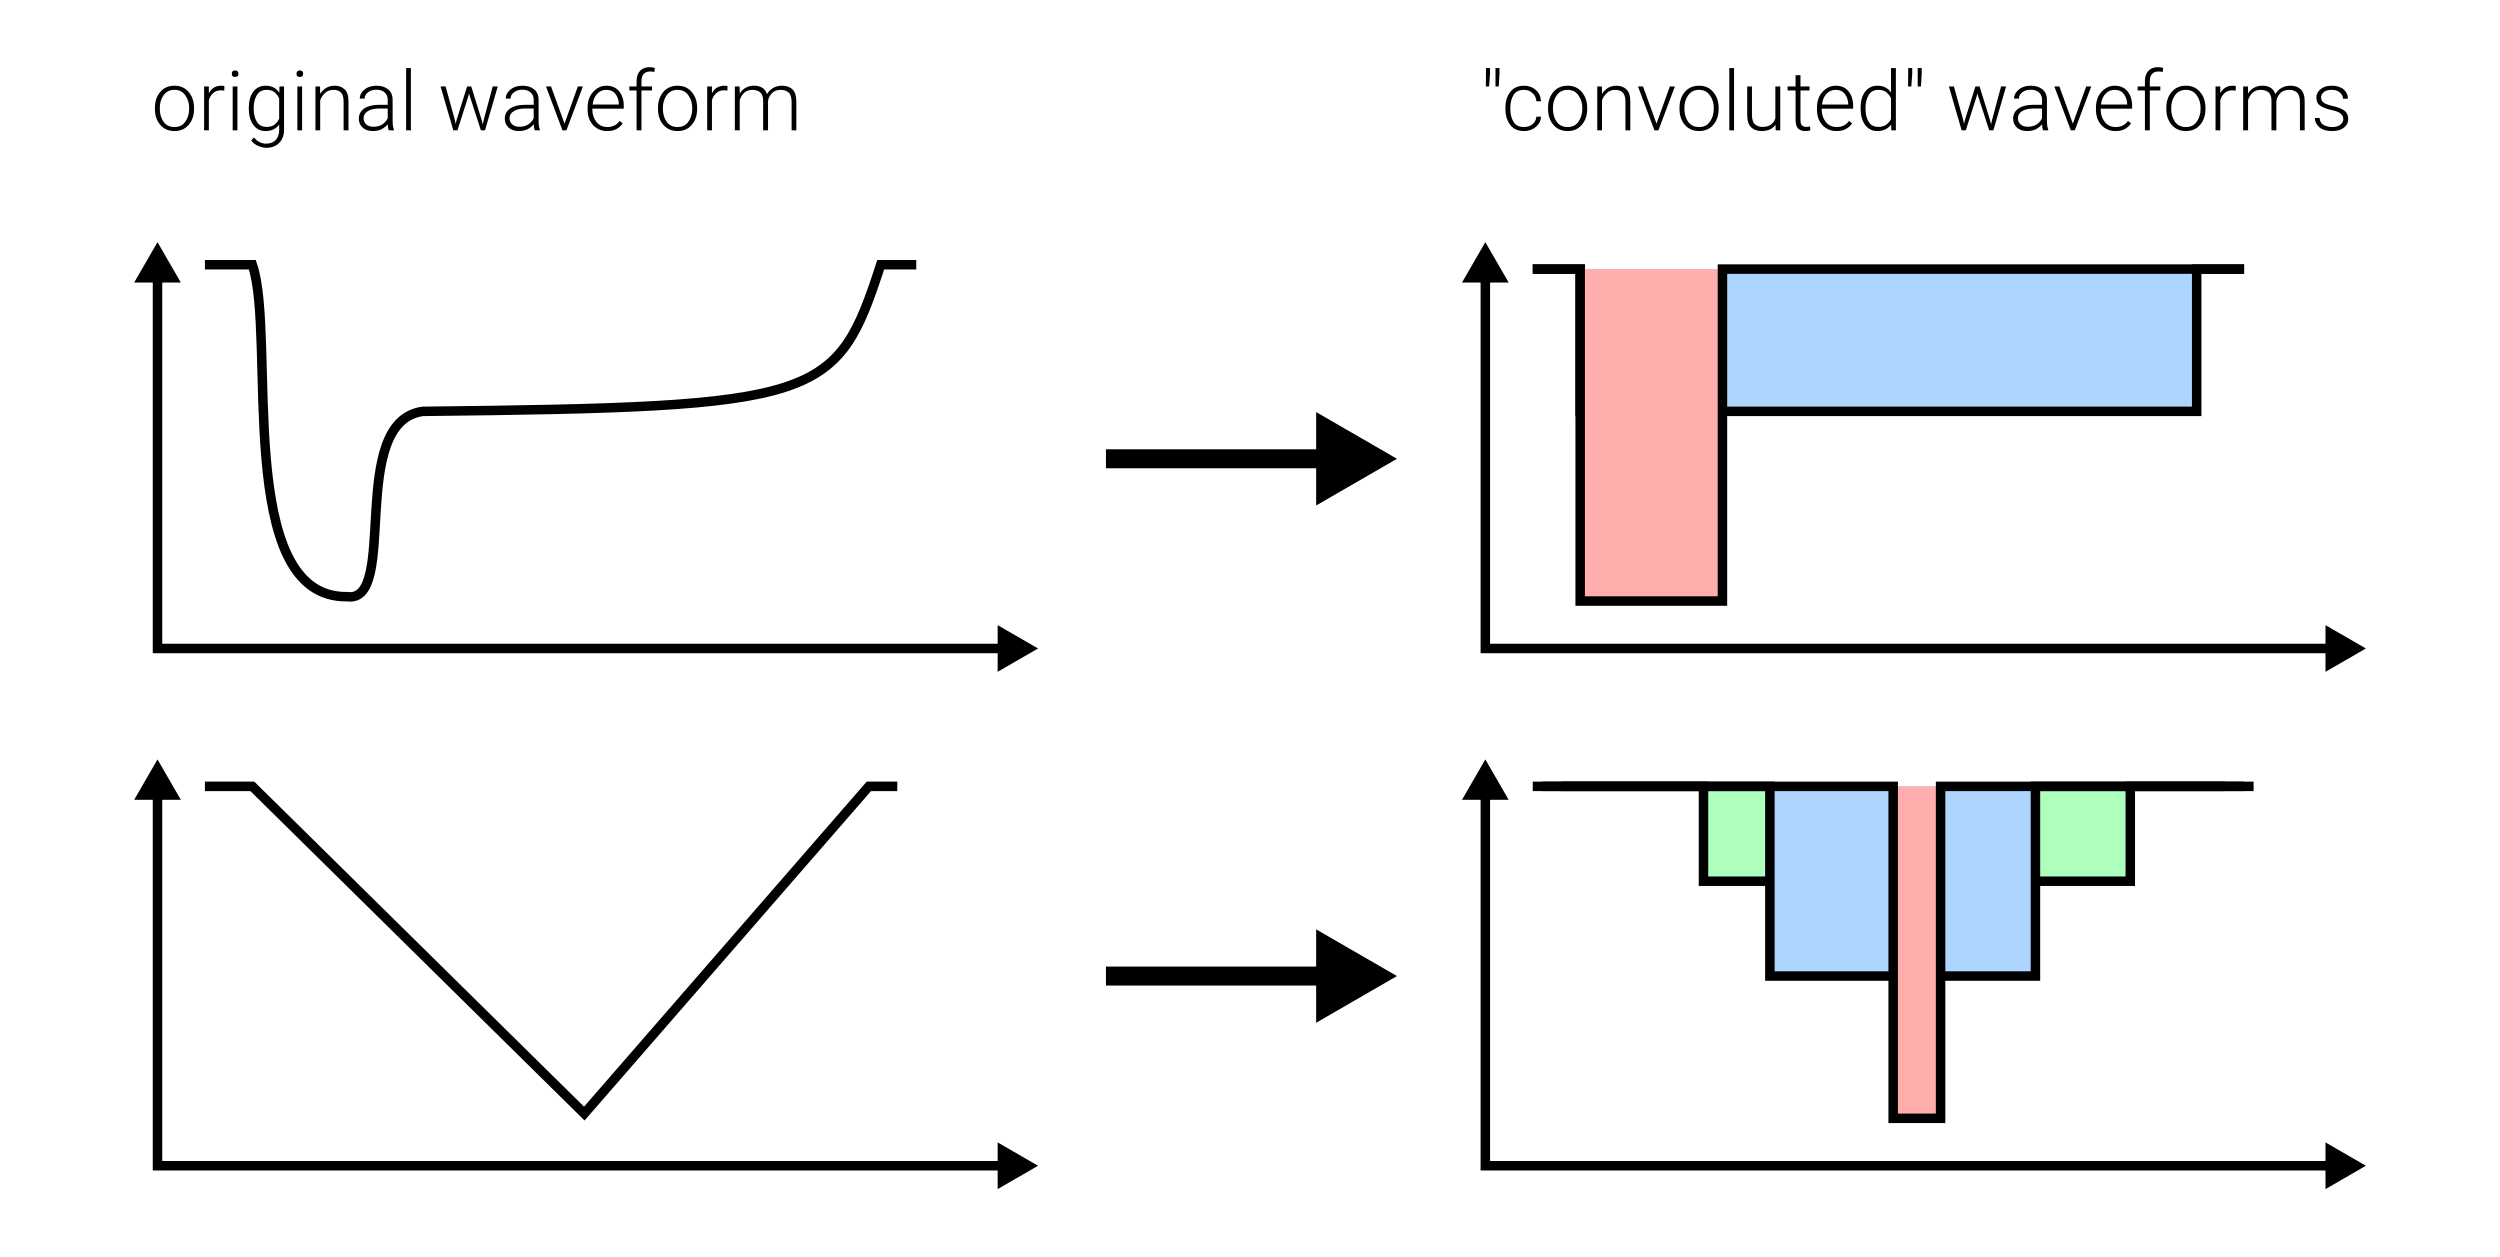
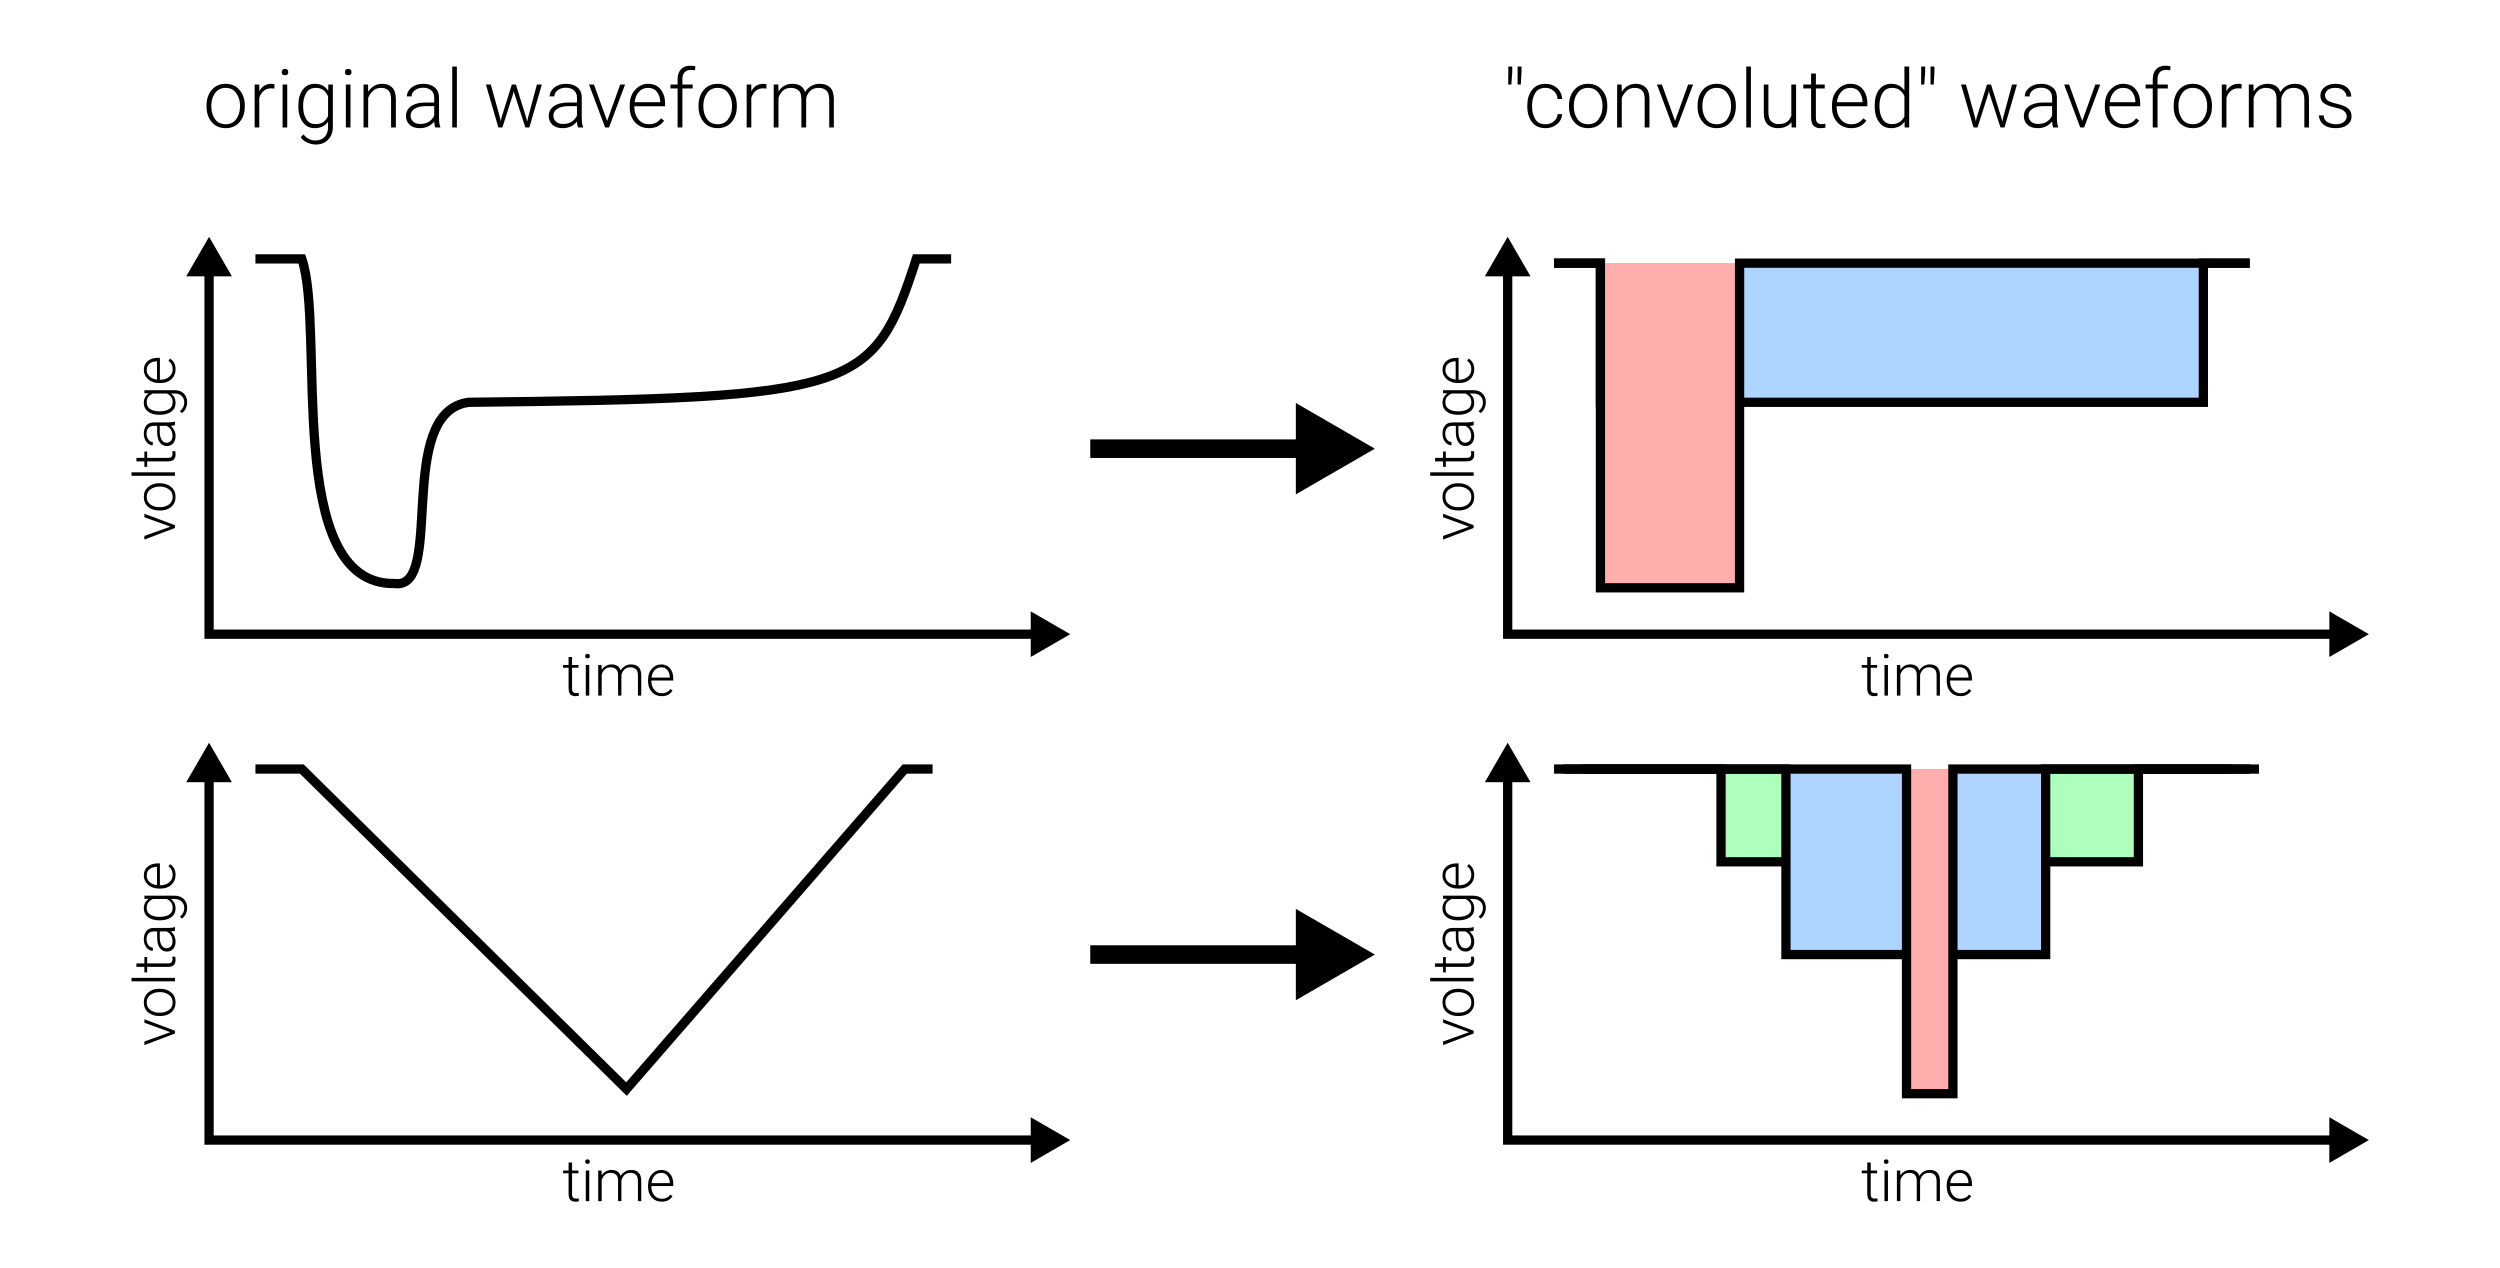
- <svg xmlns="http://www.w3.org/2000/svg" width="74.39mm" height="37.375mm" viewBox="0 0 263.587 132.43" id="svg2" version="1.1">
+ <svg xmlns="http://www.w3.org/2000/svg" width="76.065mm" height="38.562mm" viewBox="0 0 269.52 136.636" id="svg2" version="1.1">
  <defs id="defs4">
    <marker orient="auto" refY="0" refX="0" id="marker8146" style="overflow:visible">
      <path id="path8148" d="m 5.77,0 -8.65,5 0,-10 8.65,5 z" style="fill:#000000;fill-opacity:1;fill-rule:evenodd;stroke:#000000;stroke-width:1pt;stroke-opacity:1" transform="scale(0.4,0.4)" />
    </marker>
    <marker style="overflow:visible" id="marker7900" refX="0" refY="0" orient="auto">
      <path transform="scale(0.4,0.4)" style="fill:#000000;fill-opacity:1;fill-rule:evenodd;stroke:#000000;stroke-width:1pt;stroke-opacity:1" d="m 5.77,0 -8.65,5 0,-10 8.65,5 z" id="path7902" />
    </marker>
    <marker style="overflow:visible" id="marker7318" refX="0" refY="0" orient="auto">
      <path transform="scale(0.4,0.4)" style="fill:#000000;fill-opacity:1;fill-rule:evenodd;stroke:#000000;stroke-width:1pt;stroke-opacity:1" d="m 5.77,0 -8.65,5 0,-10 8.65,5 z" id="path7320" />
    </marker>
    <marker style="overflow:visible" id="marker7098" refX="0" refY="0" orient="auto">
      <path transform="scale(-0.4,-0.4)" style="fill:#000000;fill-opacity:1;fill-rule:evenodd;stroke:#000000;stroke-width:1pt;stroke-opacity:1" d="m 5.77,0 -8.65,5 0,-10 8.65,5 z" id="path7100" />
    </marker>
    <marker orient="auto" refY="0" refX="0" id="marker6750" style="overflow:visible">
      <path id="path6752" d="m 5.77,0 -8.65,5 0,-10 8.65,5 z" style="fill:#000000;fill-opacity:1;fill-rule:evenodd;stroke:#000000;stroke-width:1pt;stroke-opacity:1" transform="scale(0.4,0.4)" />
    </marker>
    <marker orient="auto" refY="0" refX="0" id="marker6542" style="overflow:visible">
      <path id="path6544" d="m 5.77,0 -8.65,5 0,-10 8.65,5 z" style="fill:#000000;fill-opacity:1;fill-rule:evenodd;stroke:#000000;stroke-width:1pt;stroke-opacity:1" transform="scale(-0.4,-0.4)" />
    </marker>
    <marker style="overflow:visible" id="marker6146" refX="0" refY="0" orient="auto">
      <path transform="scale(0.4,0.4)" style="fill:#000000;fill-opacity:1;fill-rule:evenodd;stroke:#000000;stroke-width:1pt;stroke-opacity:1" d="m 5.77,0 -8.65,5 0,-10 8.65,5 z" id="path6148" />
    </marker>
    <marker style="overflow:visible" id="marker5950" refX="0" refY="0" orient="auto">
      <path transform="scale(-0.4,-0.4)" style="fill:#000000;fill-opacity:1;fill-rule:evenodd;stroke:#000000;stroke-width:1pt;stroke-opacity:1" d="m 5.77,0 -8.65,5 0,-10 8.65,5 z" id="path5952" />
    </marker>
    <marker orient="auto" refY="0" refX="0" id="TriangleOutM" style="overflow:visible">
      <path id="path5436" d="m 5.77,0 -8.65,5 0,-10 8.65,5 z" style="fill:#000000;fill-opacity:1;fill-rule:evenodd;stroke:#000000;stroke-width:1pt;stroke-opacity:1" transform="scale(0.4,0.4)" />
    </marker>
    <marker orient="auto" refY="0" refX="0" id="marker5547" style="overflow:visible">
      <path id="path5427" d="m 5.77,0 -8.65,5 0,-10 8.65,5 z" style="fill:#000000;fill-opacity:1;fill-rule:evenodd;stroke:#000000;stroke-width:1pt;stroke-opacity:1" transform="scale(-0.4,-0.4)" />
    </marker>
    <marker style="overflow:visible" id="marker12770" refX="0" refY="0" orient="auto">
      <path transform="matrix(-0.4,0,0,-0.4,-4,0)" style="fill:#000000;fill-opacity:1;fill-rule:evenodd;stroke:#000000;stroke-width:1pt;stroke-opacity:1" d="M 0,0 5,-5 -12.5,0 5,5 0,0 Z" id="path12772" />
    </marker>
    <marker style="overflow:visible" id="marker12514" refX="0" refY="0" orient="auto">
      <path transform="matrix(0.4,0,0,0.4,4,0)" style="fill:#000000;fill-opacity:1;fill-rule:evenodd;stroke:#000000;stroke-width:1pt;stroke-opacity:1" d="M 0,0 5,-5 -12.5,0 5,5 0,0 Z" id="path12516" />
    </marker>
    <marker style="overflow:visible" id="marker10874" refX="0" refY="0" orient="auto">
      <path transform="matrix(1.1,0,0,1.1,1.1,0)" d="M 8.719,4.034 -2.207,0.016 8.719,-4.002 c -1.745,2.372 -1.735,5.617 -6e-7,8.035 z" style="fill:#000000;fill-opacity:1;fill-rule:evenodd;stroke:#000000;stroke-width:0.625;stroke-linejoin:round;stroke-opacity:1" id="path10876" />
    </marker>
    <marker orient="auto" refY="0" refX="0" id="marker10630" style="overflow:visible">
      <path id="path10632" style="fill:#000000;fill-opacity:1;fill-rule:evenodd;stroke:#000000;stroke-width:0.625;stroke-linejoin:round;stroke-opacity:1" d="M 8.719,4.034 -2.207,0.016 8.719,-4.002 c -1.745,2.372 -1.735,5.617 -6e-7,8.035 z" transform="matrix(-1.1,0,0,-1.1,-1.1,0)" />
    </marker>
    <marker style="overflow:visible" id="marker9242" refX="0" refY="0" orient="auto">
      <path transform="matrix(-1.1,0,0,-1.1,-1.1,0)" d="M 8.719,4.034 -2.207,0.016 8.719,-4.002 c -1.745,2.372 -1.735,5.617 -6e-7,8.035 z" style="fill:#000000;fill-opacity:1;fill-rule:evenodd;stroke:#000000;stroke-width:0.625;stroke-linejoin:round;stroke-opacity:1" id="path9244" />
    </marker>
    <marker style="overflow:visible" id="marker8998" refX="0" refY="0" orient="auto">
      <path transform="matrix(1.1,0,0,1.1,1.1,0)" d="M 8.719,4.034 -2.207,0.016 8.719,-4.002 c -1.745,2.372 -1.735,5.617 -6e-7,8.035 z" style="fill:#000000;fill-opacity:1;fill-rule:evenodd;stroke:#000000;stroke-width:0.625;stroke-linejoin:round;stroke-opacity:1" id="path9000" />
    </marker>
    <marker orient="auto" refY="0" refX="0" id="marker8676" style="overflow:visible">
      <path id="path8678" style="fill:#000000;fill-opacity:1;fill-rule:evenodd;stroke:#000000;stroke-width:0.625;stroke-linejoin:round;stroke-opacity:1" d="M 8.719,4.034 -2.207,0.016 8.719,-4.002 c -1.745,2.372 -1.735,5.617 -6e-7,8.035 z" transform="matrix(-1.1,0,0,-1.1,-1.1,0)" />
    </marker>
    <marker orient="auto" refY="0" refX="0" id="marker8444" style="overflow:visible">
      <path id="path8446" style="fill:#000000;fill-opacity:1;fill-rule:evenodd;stroke:#000000;stroke-width:0.625;stroke-linejoin:round;stroke-opacity:1" d="M 8.719,4.034 -2.207,0.016 8.719,-4.002 c -1.745,2.372 -1.735,5.617 -6e-7,8.035 z" transform="matrix(1.1,0,0,1.1,1.1,0)" />
    </marker>
    <marker style="overflow:visible" id="marker8170" refX="0" refY="0" orient="auto">
      <path transform="matrix(-0.4,0,0,-0.4,-4,0)" style="fill:#000000;fill-opacity:1;fill-rule:evenodd;stroke:#000000;stroke-width:1pt;stroke-opacity:1" d="M 0,0 5,-5 -12.5,0 5,5 0,0 Z" id="path8172" />
    </marker>
    <marker style="overflow:visible" id="marker7950" refX="0" refY="0" orient="auto">
      <path transform="matrix(0.4,0,0,0.4,4,0)" style="fill:#000000;fill-opacity:1;fill-rule:evenodd;stroke:#000000;stroke-width:1pt;stroke-opacity:1" d="M 0,0 5,-5 -12.5,0 5,5 0,0 Z" id="path7952" />
    </marker>
    <marker orient="auto" refY="0" refX="0" id="marker6910" style="overflow:visible">
      <path id="path6912" style="fill:#000000;fill-opacity:1;fill-rule:evenodd;stroke:#000000;stroke-width:0.625;stroke-linejoin:round;stroke-opacity:1" d="M 8.719,4.034 -2.207,0.016 8.719,-4.002 c -1.745,2.372 -1.735,5.617 -6e-7,8.035 z" transform="matrix(-1.1,0,0,-1.1,-1.1,0)" />
    </marker>
    <marker orient="auto" refY="0" refX="0" id="marker5570" style="overflow:visible">
      <path id="path5572" style="fill:#000000;fill-opacity:1;fill-rule:evenodd;stroke:#000000;stroke-width:0.625;stroke-linejoin:round;stroke-opacity:1" d="M 8.719,4.034 -2.207,0.016 8.719,-4.002 c -1.745,2.372 -1.735,5.617 -6e-7,8.035 z" transform="matrix(-1.1,0,0,-1.1,-1.1,0)" />
    </marker>
    <marker orient="auto" refY="0" refX="0" id="marker5404" style="overflow:visible">
      <path id="path5406" style="fill:#000000;fill-opacity:1;fill-rule:evenodd;stroke:#000000;stroke-width:0.625;stroke-linejoin:round;stroke-opacity:1" d="M 8.719,4.034 -2.207,0.016 8.719,-4.002 c -1.745,2.372 -1.735,5.617 -6e-7,8.035 z" transform="matrix(1.1,0,0,1.1,1.1,0)" />
    </marker>
    <marker style="overflow:visible" id="marker4371" refX="0" refY="0" orient="auto">
      <path transform="matrix(0.3,0,0,0.3,-0.69,0)" d="M 8.719,4.034 -2.207,0.016 8.719,-4.002 c -1.745,2.372 -1.735,5.617 -6e-7,8.035 z" style="fill:#000000;fill-opacity:1;fill-rule:evenodd;stroke:#000000;stroke-width:0.625;stroke-linejoin:round;stroke-opacity:1" id="path4373" />
    </marker>
    <marker style="overflow:visible" id="marker6791" refX="0" refY="0" orient="auto">
      <path transform="matrix(-0.3,0,0,-0.3,0.69,0)" d="M 8.719,4.034 -2.207,0.016 8.719,-4.002 c -1.745,2.372 -1.735,5.617 -6e-7,8.035 z" style="fill:#000000;fill-opacity:1;fill-rule:evenodd;stroke:#000000;stroke-width:0.625;stroke-linejoin:round;stroke-opacity:1" id="path6793" />
    </marker>
    <marker orient="auto" refY="0" refX="0" id="Arrow1Send" style="overflow:visible">
      <path id="path4980" d="M 0,0 5,-5 -12.5,0 5,5 0,0 Z" style="fill:#000000;fill-opacity:1;fill-rule:evenodd;stroke:#000000;stroke-width:1pt;stroke-opacity:1" transform="matrix(-0.2,0,0,-0.2,-1.2,0)" />
    </marker>
    <marker orient="auto" refY="0" refX="0" id="marker5221" style="overflow:visible">
      <path id="path4974" d="M 0,0 5,-5 -12.5,0 5,5 0,0 Z" style="fill:#000000;fill-opacity:1;fill-rule:evenodd;stroke:#000000;stroke-width:1pt;stroke-opacity:1" transform="matrix(-0.4,0,0,-0.4,-4,0)" />
    </marker>
    <marker style="overflow:visible" id="marker4855" refX="0" refY="0" orient="auto">
      <path transform="scale(0.4,0.4)" style="fill:#000000;fill-opacity:1;fill-rule:evenodd;stroke:#000000;stroke-width:1pt;stroke-opacity:1" d="m 5.77,0 -8.65,5 0,-10 8.65,5 z" id="path4857" />
    </marker>
    <marker style="overflow:visible" id="marker4743" refX="0" refY="0" orient="auto">
      <path transform="scale(0.4,0.4)" style="fill:#000000;fill-opacity:1;fill-rule:evenodd;stroke:#000000;stroke-width:1pt;stroke-opacity:1" d="m 5.77,0 -8.65,5 0,-10 8.65,5 z" id="path4745" />
    </marker>
    <marker orient="auto" refY="0" refX="0" id="TriangleInM" style="overflow:visible">
      <path id="path4435" d="m 5.77,0 -8.65,5 0,-10 8.65,5 z" style="fill:#000000;fill-opacity:1;fill-rule:evenodd;stroke:#000000;stroke-width:1pt;stroke-opacity:1" transform="scale(-0.4,-0.4)" />
    </marker>
    <marker orient="auto" refY="0" refX="0" id="TriangleOutS" style="overflow:visible">
      <path id="path4447" d="m 5.77,0 -8.65,5 0,-10 8.65,5 z" style="fill:#000000;fill-opacity:1;fill-rule:evenodd;stroke:#000000;stroke-width:1pt;stroke-opacity:1" transform="scale(0.2,0.2)" />
    </marker>
    <marker orient="auto" refY="0" refX="0" id="Arrow2Mend" style="overflow:visible">
      <path id="path4326" style="fill:#000000;fill-opacity:1;fill-rule:evenodd;stroke:#000000;stroke-width:0.625;stroke-linejoin:round;stroke-opacity:1" d="M 8.719,4.034 -2.207,0.016 8.719,-4.002 c -1.745,2.372 -1.735,5.617 -6e-7,8.035 z" transform="scale(-0.6,-0.6)" />
    </marker>
    <marker orient="auto" refY="0" refX="0" id="DotS" style="overflow:visible">
      <path id="path4293" d="m -2.5,-1 c 0,2.76 -2.24,5 -5,5 -2.76,0 -5,-2.24 -5,-5 0,-2.76 2.24,-5 5,-5 2.76,0 5,2.24 5,5 z" style="fill:#000000;fill-opacity:1;fill-rule:evenodd;stroke:#000000;stroke-width:1pt;stroke-opacity:1" transform="matrix(0.2,0,0,0.2,1.48,0.2)" />
    </marker>
    <marker style="overflow:visible" id="marker4688" refX="0" refY="0" orient="auto">
      <path transform="matrix(0.4,0,0,0.4,2.96,0.4)" style="fill:#000000;fill-opacity:1;fill-rule:evenodd;stroke:#000000;stroke-width:1pt;stroke-opacity:1" d="m -2.5,-1 c 0,2.76 -2.24,5 -5,5 -2.76,0 -5,-2.24 -5,-5 0,-2.76 2.24,-5 5,-5 2.76,0 5,2.24 5,5 z" id="path4690" />
    </marker>
    <marker orient="auto" refY="0" refX="0" id="DotL" style="overflow:visible">
      <path id="path4287" d="m -2.5,-1 c 0,2.76 -2.24,5 -5,5 -2.76,0 -5,-2.24 -5,-5 0,-2.76 2.24,-5 5,-5 2.76,0 5,2.24 5,5 z" style="fill:#000000;fill-opacity:1;fill-rule:evenodd;stroke:#000000;stroke-width:1pt;stroke-opacity:1" transform="matrix(0.8,0,0,0.8,5.92,0.8)" />
    </marker>
    <marker orient="auto" refY="0" refX="0" id="marker8028" style="overflow:visible">
      <path id="path8030" d="M 0,0 5,-5 -12.5,0 5,5 0,0 Z" style="fill:#000000;fill-opacity:1;fill-rule:evenodd;stroke:#000000;stroke-width:1pt;stroke-opacity:1" transform="matrix(-0.4,0,0,-0.4,-4,0)" />
    </marker>
    <marker orient="auto" refY="0" refX="0" id="marker7212" style="overflow:visible">
      <path id="path7214" d="M 0,0 5,-5 -12.5,0 5,5 0,0 Z" style="fill:#000000;fill-opacity:1;fill-rule:evenodd;stroke:#000000;stroke-width:1pt;stroke-opacity:1" transform="matrix(-0.4,0,0,-0.4,-4,0)" />
    </marker>
    <marker orient="auto" refY="0" refX="0" id="Arrow2Send" style="overflow:visible">
      <path id="path5866" style="fill:#000000;fill-opacity:1;fill-rule:evenodd;stroke:#000000;stroke-width:0.625;stroke-linejoin:round;stroke-opacity:1" d="M 8.719,4.034 -2.207,0.016 8.719,-4.002 c -1.745,2.372 -1.735,5.617 -6e-7,8.035 z" transform="matrix(-0.3,0,0,-0.3,0.69,0)" />
    </marker>
  </defs>
-   <g id="layer1" transform="translate(-719.6318,-154.597)">
+   <g id="layer1" transform="translate(-713.6988,-154.597)">
    <text xml:space="preserve" style="font-style:normal;font-variant:normal;font-weight:300;font-stretch:normal;font-size:8.75px;line-height:125%;font-family:Roboto;-inkscape-font-specification:'Roboto Light';letter-spacing:0px;word-spacing:0px;fill:#000000;fill-opacity:1;stroke:none;stroke-width:1px;stroke-linecap:butt;stroke-linejoin:miter;stroke-opacity:1" x="735.576" y="168.336" id="text5038">
      <tspan id="tspan5040" x="735.576" y="168.336" style="font-style:normal;font-variant:normal;font-weight:300;font-stretch:normal;font-size:8.75px;font-family:Roboto;-inkscape-font-specification:'Roboto Light'">original waveform</tspan>
    </text>
    <path id="path7914" d="m 741.238,237.507 5,0 35,34.5 30,-34.5 3,0" style="fill:none;fill-rule:evenodd;stroke:#000000;stroke-width:1px;stroke-linecap:butt;stroke-linejoin:miter;stroke-opacity:1" />
    <path style="fill:#adffbb;fill-opacity:1;fill-rule:evenodd;stroke:#000000;stroke-width:1px;stroke-linecap:butt;stroke-linejoin:miter;stroke-opacity:1" d="m 884.238,237.507 15,0 0,10 45,0 0,-10 10,0" id="path5273" />
    <path style="fill:#add5ff;fill-opacity:1;fill-rule:evenodd;stroke:#000000;stroke-width:1px;stroke-linecap:butt;stroke-linejoin:miter;stroke-opacity:1" d="m 881.238,237.507 25,0 0,20 28,0 0,-20 22,0" id="path5275" />
    <path style="fill:#ffadad;fill-opacity:1;fill-rule:evenodd;stroke:#000000;stroke-width:1px;stroke-linecap:butt;stroke-linejoin:miter;stroke-opacity:1" d="m 882.238,237.507 37,0 0,35 5,0 0,-35 33,0" id="path5277" />
    <path style="fill:none;fill-rule:evenodd;stroke:#000000;stroke-width:1px;stroke-linecap:butt;stroke-linejoin:miter;stroke-opacity:1;marker-start:url(#marker5547);marker-end:url(#TriangleOutM)" d="m 736.238,237.507 0,40 90,0" id="path5285" />
    <path id="path7096" d="m 876.238,237.507 0,40 90,0" style="fill:none;fill-rule:evenodd;stroke:#000000;stroke-width:1px;stroke-linecap:butt;stroke-linejoin:miter;stroke-opacity:1;marker-start:url(#marker7098);marker-end:url(#marker7318)" />
-     <path style="fill:none;fill-rule:evenodd;stroke:#000000;stroke-width:2;stroke-linecap:butt;stroke-linejoin:miter;stroke-miterlimit:4;stroke-dasharray:none;stroke-opacity:1;marker-end:url(#marker7900)" d="m 836.238,257.507 25,0" id="path7892" />
+     <path style="fill:none;fill-rule:evenodd;stroke:#000000;stroke-width:2;stroke-linecap:butt;stroke-linejoin:miter;stroke-miterlimit:4;stroke-dasharray:none;stroke-opacity:1;marker-end:url(#marker7900)" d="m 831.238,257.507 25,0" id="path7892" />
    <path id="path5281" d="m 881.238,182.968 5,0 0,15 65,0 0,-15 5,0" style="fill:#add5ff;fill-opacity:1;fill-rule:evenodd;stroke:#000000;stroke-width:1px;stroke-linecap:butt;stroke-linejoin:miter;stroke-opacity:1" />
    <path id="path5283" d="m 881.238,182.968 5,0 0,35 7.5,0 7.5,0 0,-35 55,0" style="fill:#ffadad;fill-opacity:1;fill-rule:evenodd;stroke:#000000;stroke-width:1px;stroke-linecap:butt;stroke-linejoin:miter;stroke-opacity:1" />
    <path style="fill:none;fill-rule:evenodd;stroke:#000000;stroke-width:1px;stroke-linecap:butt;stroke-linejoin:miter;stroke-opacity:1" d="m 741.238,182.507 5,0 c 2.583,7.509 -2.06,35.174 10,35 5.5,0.75 -0.055,-18.443 7.978,-19.539 42.022,-0.461 43.636,-1.161 48.272,-15.461 l 3.75,0" id="path5005" />
    <path id="path5948" d="m 736.238,182.968 0,40 90,0" style="fill:none;fill-rule:evenodd;stroke:#000000;stroke-width:1px;stroke-linecap:butt;stroke-linejoin:miter;stroke-opacity:1;marker-start:url(#marker5950);marker-end:url(#marker6146)" />
    <path style="fill:none;fill-rule:evenodd;stroke:#000000;stroke-width:1px;stroke-linecap:butt;stroke-linejoin:miter;stroke-opacity:1;marker-start:url(#marker6542);marker-end:url(#marker6750)" d="m 876.238,182.968 0,40 90,0" id="path6540" />
-     <path id="path8144" d="m 836.238,202.968 25,0" style="fill:none;fill-rule:evenodd;stroke:#000000;stroke-width:2;stroke-linecap:butt;stroke-linejoin:miter;stroke-miterlimit:4;stroke-dasharray:none;stroke-opacity:1;marker-end:url(#marker8146)" />
+     <path id="path8144" d="m 831.238,202.968 25,0" style="fill:none;fill-rule:evenodd;stroke:#000000;stroke-width:2;stroke-linecap:butt;stroke-linejoin:miter;stroke-miterlimit:4;stroke-dasharray:none;stroke-opacity:1;marker-end:url(#marker8146)" />
    <text id="text8498" y="168.336" x="875.684" style="font-style:normal;font-variant:normal;font-weight:300;font-stretch:normal;font-size:8.75px;line-height:125%;font-family:Roboto;-inkscape-font-specification:'Roboto Light';letter-spacing:0px;word-spacing:0px;fill:#000000;fill-opacity:1;stroke:none;stroke-width:1px;stroke-linecap:butt;stroke-linejoin:miter;stroke-opacity:1" xml:space="preserve">
      <tspan style="font-style:normal;font-variant:normal;font-weight:300;font-stretch:normal;font-size:8.75px;font-family:Roboto;-inkscape-font-specification:'Roboto Light'" y="168.336" x="875.684" id="tspan8500">"convoluted" waveforms</tspan>
    </text>
+     <text id="text4455" y="229.586" x="774.326" style="font-style:normal;font-variant:normal;font-weight:300;font-stretch:normal;font-size:6.25px;line-height:125%;font-family:Roboto;-inkscape-font-specification:'Roboto Light';letter-spacing:0px;word-spacing:0px;fill:#000000;fill-opacity:1;stroke:none;stroke-width:1px;stroke-linecap:butt;stroke-linejoin:miter;stroke-opacity:1" xml:space="preserve">
+       <tspan style="font-style:normal;font-variant:normal;font-weight:300;font-stretch:normal;font-size:6.25px;font-family:Roboto;-inkscape-font-specification:'Roboto Light'" y="229.586" x="774.326" id="tspan4457">time</tspan>
+     </text>
+     <text xml:space="preserve" style="font-style:normal;font-variant:normal;font-weight:300;font-stretch:normal;font-size:6.25px;line-height:125%;font-family:Roboto;-inkscape-font-specification:'Roboto Light';letter-spacing:0px;word-spacing:0px;fill:#000000;fill-opacity:1;stroke:none;stroke-width:1px;stroke-linecap:butt;stroke-linejoin:miter;stroke-opacity:1" x="-212.876" y="732.56" id="text4459" transform="matrix(0,-1,1,0,0,0)">
+       <tspan id="tspan4461" x="-212.876" y="732.56" style="font-style:normal;font-variant:normal;font-weight:300;font-stretch:normal;font-size:6.25px;font-family:Roboto;-inkscape-font-specification:'Roboto Light'">voltage</tspan>
+     </text>
+     <text xml:space="preserve" style="font-style:normal;font-variant:normal;font-weight:300;font-stretch:normal;font-size:6.25px;line-height:125%;font-family:Roboto;-inkscape-font-specification:'Roboto Light';letter-spacing:0px;word-spacing:0px;fill:#000000;fill-opacity:1;stroke:none;stroke-width:1px;stroke-linecap:butt;stroke-linejoin:miter;stroke-opacity:1" x="774.326" y="284.086" id="text4463">
+       <tspan id="tspan4465" x="774.326" y="284.086" style="font-style:normal;font-variant:normal;font-weight:300;font-stretch:normal;font-size:6.25px;font-family:Roboto;-inkscape-font-specification:'Roboto Light'">time</tspan>
+     </text>
+     <text transform="matrix(0,-1,1,0,0,0)" id="text4467" y="732.56" x="-267.376" style="font-style:normal;font-variant:normal;font-weight:300;font-stretch:normal;font-size:6.25px;line-height:125%;font-family:Roboto;-inkscape-font-specification:'Roboto Light';letter-spacing:0px;word-spacing:0px;fill:#000000;fill-opacity:1;stroke:none;stroke-width:1px;stroke-linecap:butt;stroke-linejoin:miter;stroke-opacity:1" xml:space="preserve">
+       <tspan style="font-style:normal;font-variant:normal;font-weight:300;font-stretch:normal;font-size:6.25px;font-family:Roboto;-inkscape-font-specification:'Roboto Light'" y="732.56" x="-267.376" id="tspan4469">voltage</tspan>
+     </text>
+     <text xml:space="preserve" style="font-style:normal;font-variant:normal;font-weight:300;font-stretch:normal;font-size:6.25px;line-height:125%;font-family:Roboto;-inkscape-font-specification:'Roboto Light';letter-spacing:0px;word-spacing:0px;fill:#000000;fill-opacity:1;stroke:none;stroke-width:1px;stroke-linecap:butt;stroke-linejoin:miter;stroke-opacity:1" x="914.333" y="229.586" id="text4471">
+       <tspan id="tspan4473" x="914.333" y="229.586" style="font-style:normal;font-variant:normal;font-weight:300;font-stretch:normal;font-size:6.25px;font-family:Roboto;-inkscape-font-specification:'Roboto Light'">time</tspan>
+     </text>
+     <text transform="matrix(0,-1,1,0,0,0)" id="text4475" y="872.567" x="-212.876" style="font-style:normal;font-variant:normal;font-weight:300;font-stretch:normal;font-size:6.25px;line-height:125%;font-family:Roboto;-inkscape-font-specification:'Roboto Light';letter-spacing:0px;word-spacing:0px;fill:#000000;fill-opacity:1;stroke:none;stroke-width:1px;stroke-linecap:butt;stroke-linejoin:miter;stroke-opacity:1" xml:space="preserve">
+       <tspan style="font-style:normal;font-variant:normal;font-weight:300;font-stretch:normal;font-size:6.25px;font-family:Roboto;-inkscape-font-specification:'Roboto Light'" y="872.567" x="-212.876" id="tspan4477">voltage</tspan>
+     </text>
+     <text id="text4479" y="284.086" x="914.333" style="font-style:normal;font-variant:normal;font-weight:300;font-stretch:normal;font-size:6.25px;line-height:125%;font-family:Roboto;-inkscape-font-specification:'Roboto Light';letter-spacing:0px;word-spacing:0px;fill:#000000;fill-opacity:1;stroke:none;stroke-width:1px;stroke-linecap:butt;stroke-linejoin:miter;stroke-opacity:1" xml:space="preserve">
+       <tspan style="font-style:normal;font-variant:normal;font-weight:300;font-stretch:normal;font-size:6.25px;font-family:Roboto;-inkscape-font-specification:'Roboto Light'" y="284.086" x="914.333" id="tspan4481">time</tspan>
+     </text>
+     <text xml:space="preserve" style="font-style:normal;font-variant:normal;font-weight:300;font-stretch:normal;font-size:6.25px;line-height:125%;font-family:Roboto;-inkscape-font-specification:'Roboto Light';letter-spacing:0px;word-spacing:0px;fill:#000000;fill-opacity:1;stroke:none;stroke-width:1px;stroke-linecap:butt;stroke-linejoin:miter;stroke-opacity:1" x="-267.376" y="872.567" id="text4483" transform="matrix(0,-1,1,0,0,0)">
+       <tspan id="tspan4485" x="-267.376" y="872.567" style="font-style:normal;font-variant:normal;font-weight:300;font-stretch:normal;font-size:6.25px;font-family:Roboto;-inkscape-font-specification:'Roboto Light'">voltage</tspan>
+     </text>
  </g>
</svg>
